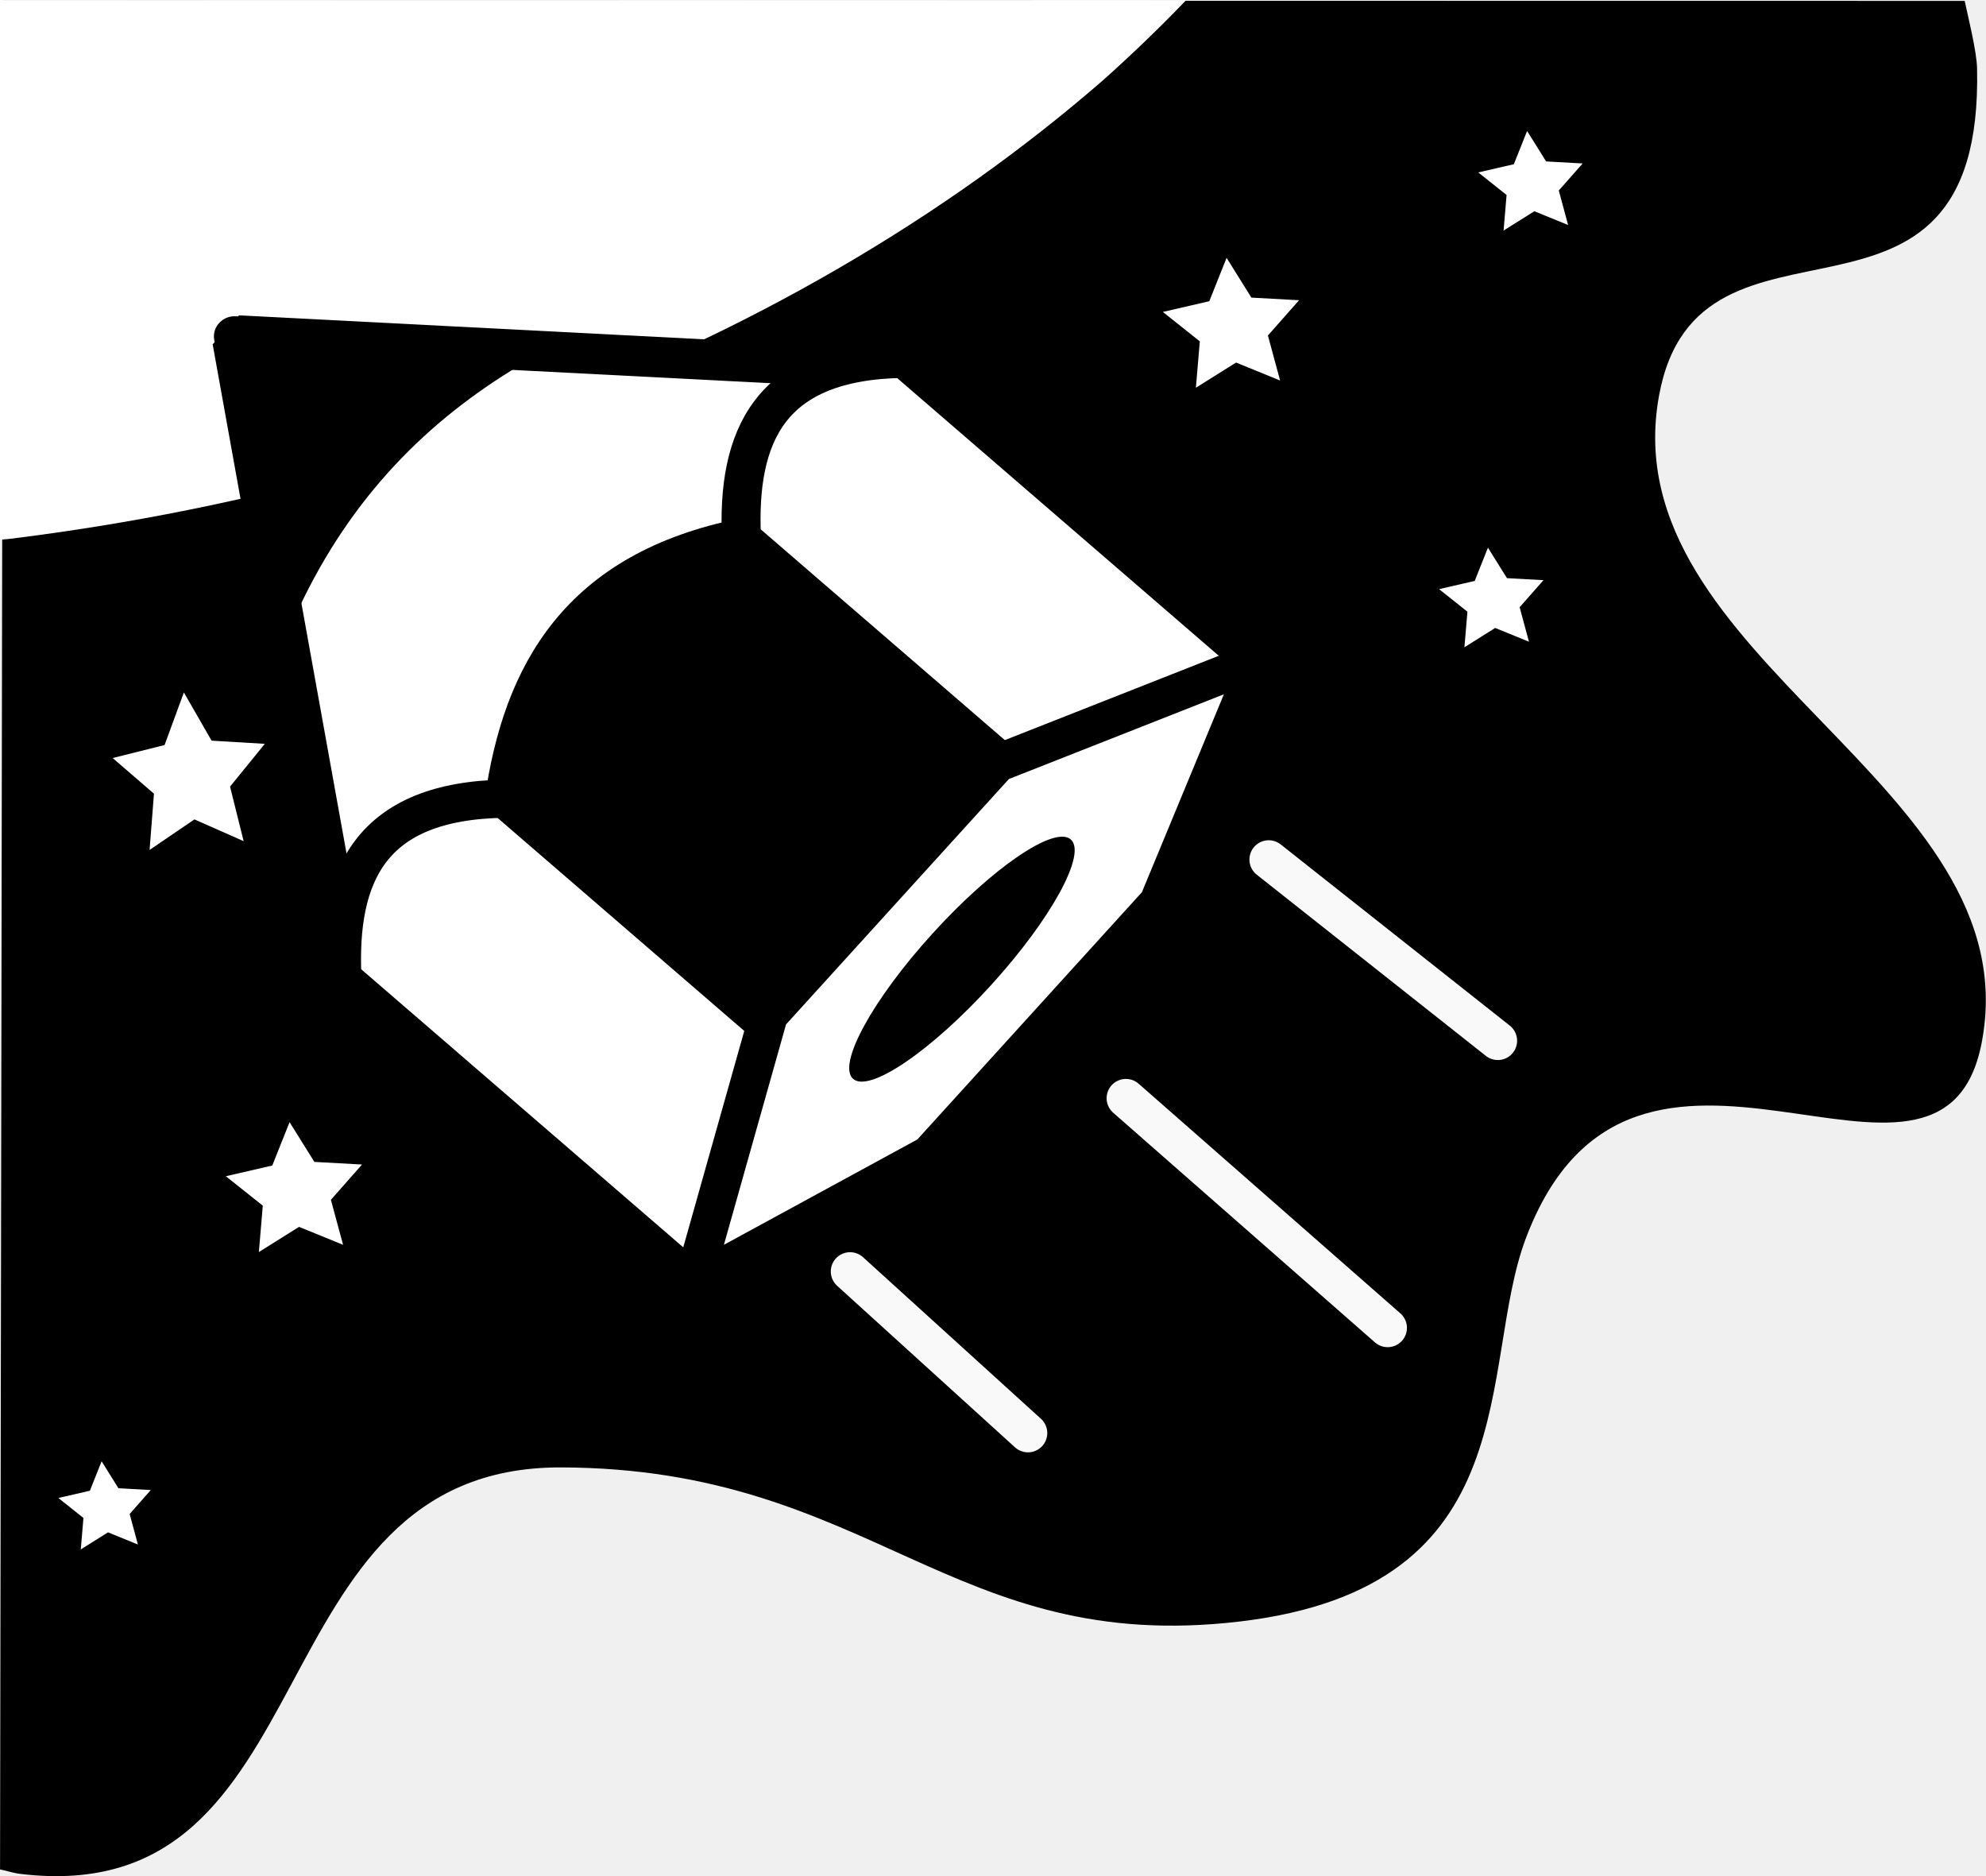
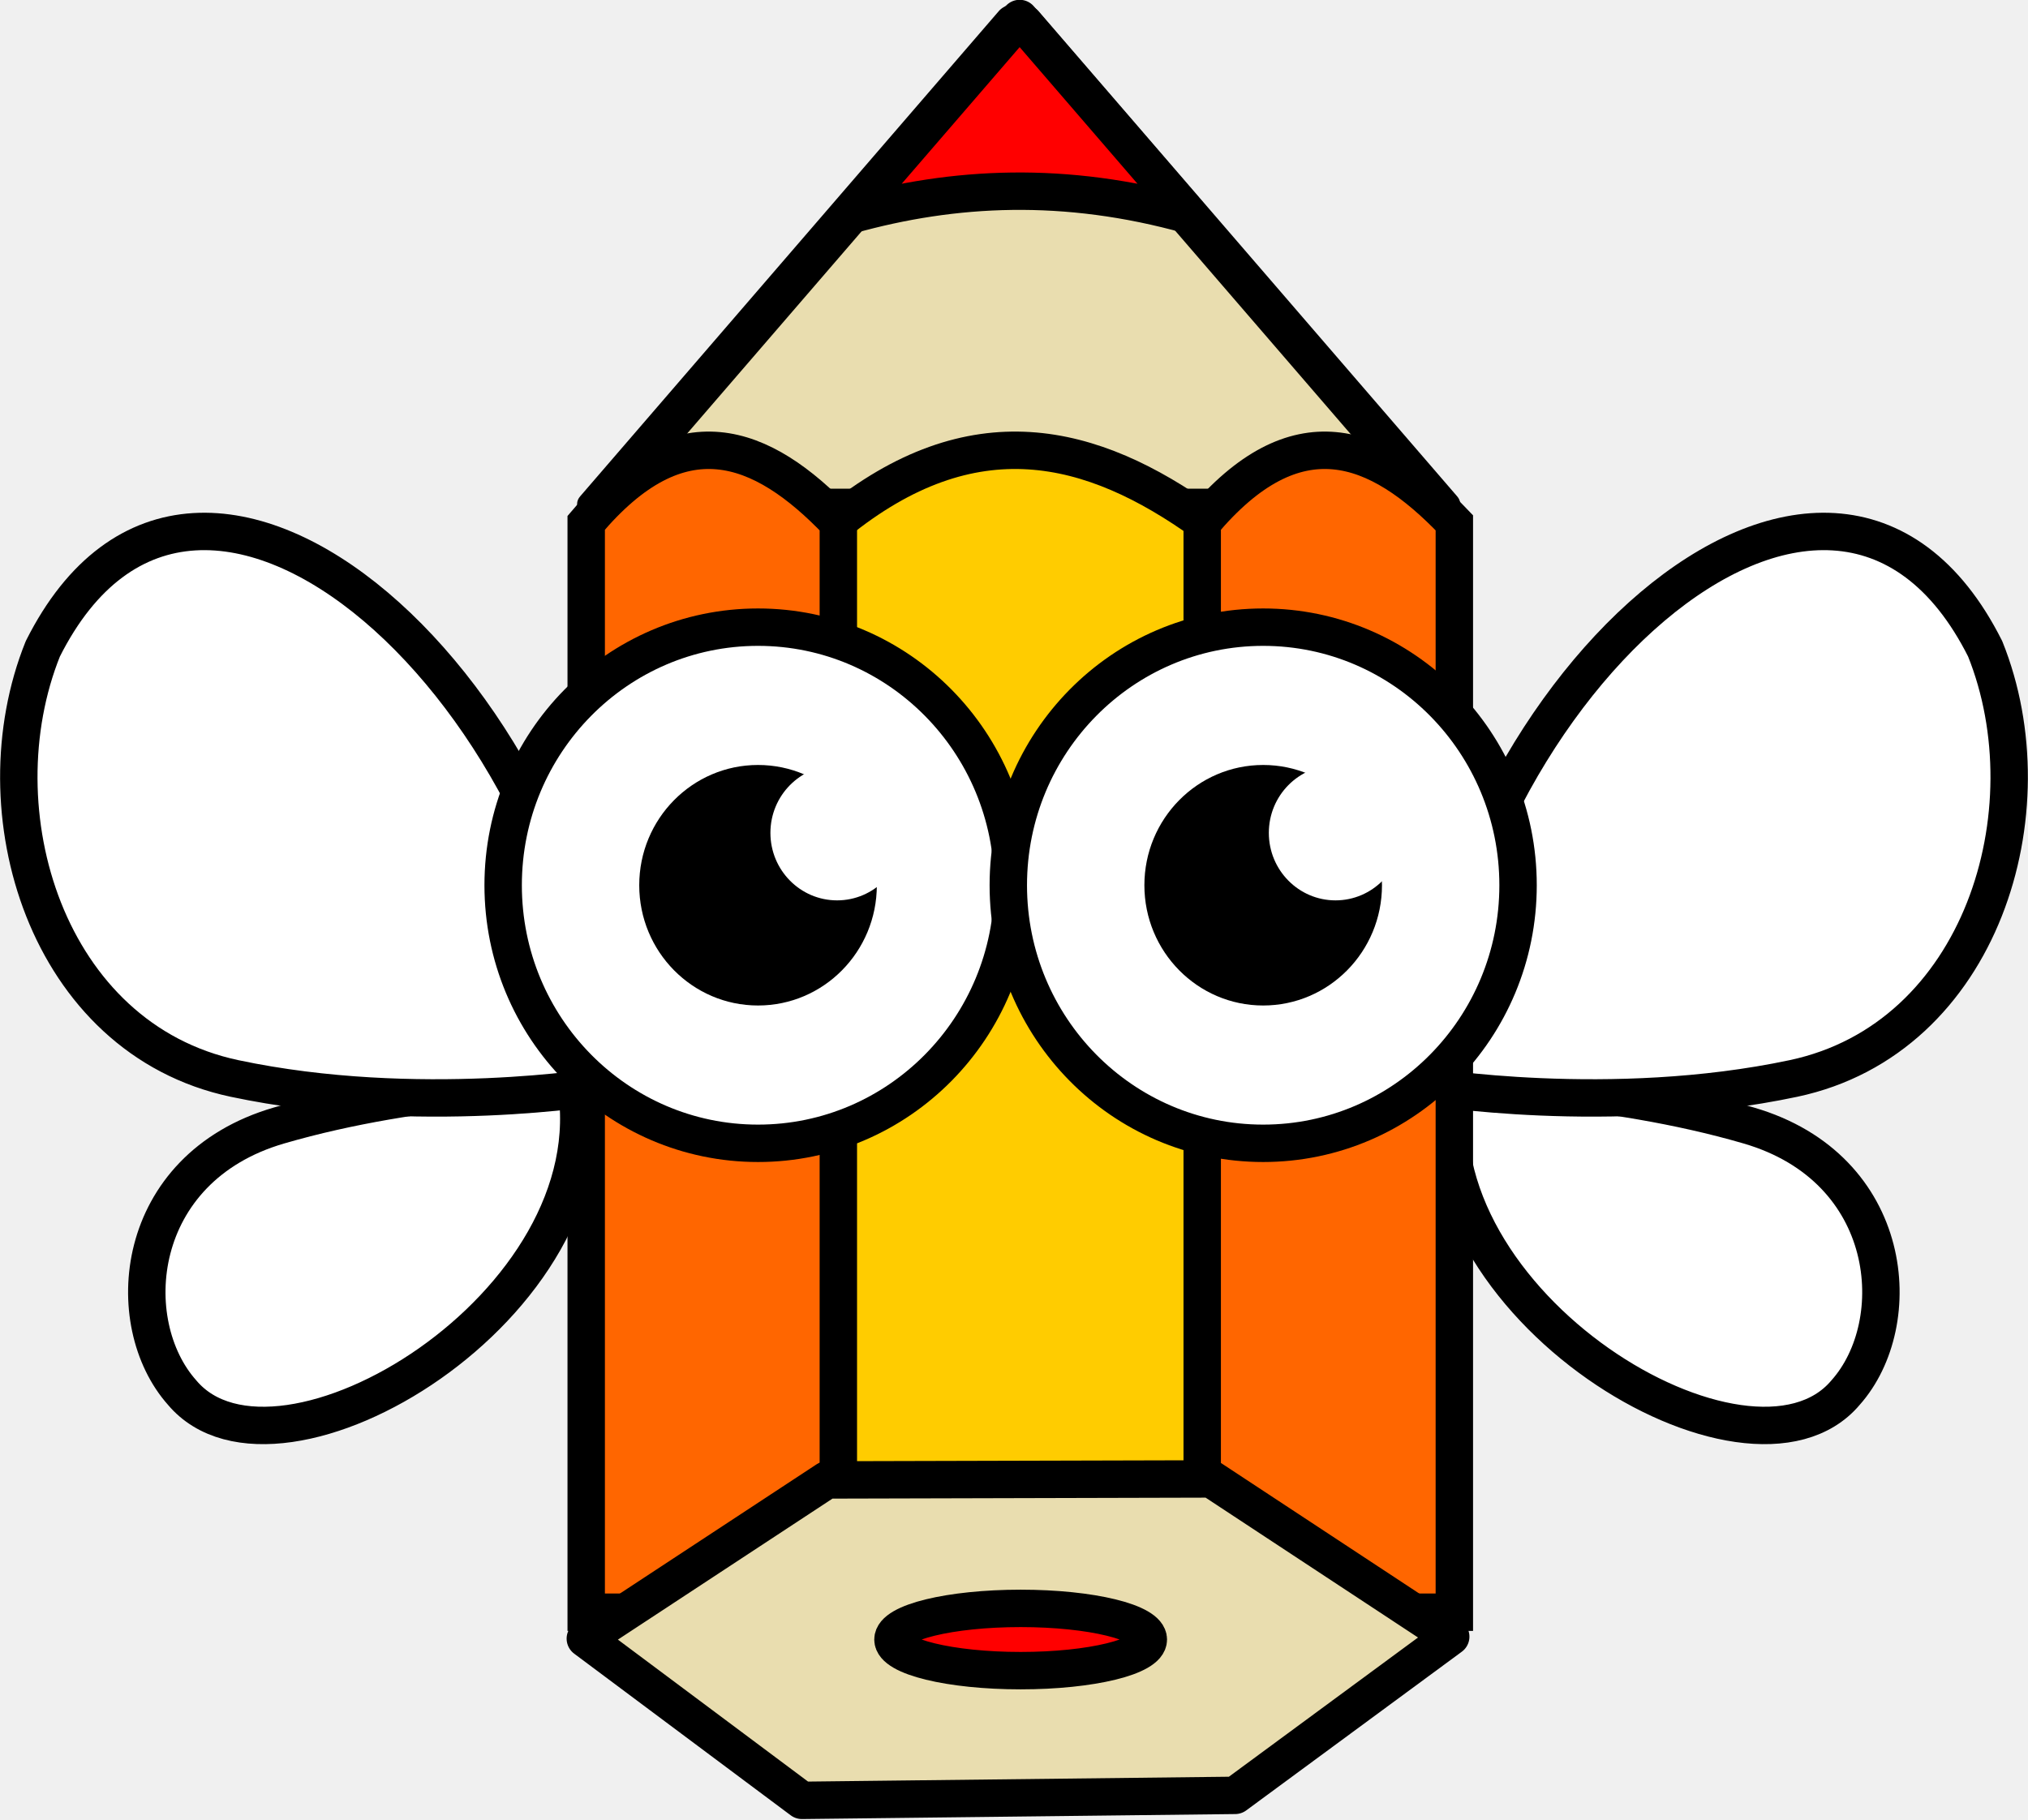
- <svg xmlns="http://www.w3.org/2000/svg" height="27.44mm" width="29.06mm" version="1.1" viewBox="0 0 102.96 97.225">
-   <g transform="translate(-65.34 -413.3)">
-     <circle style="color-rendering:auto;color:#000000;isolation:auto;mix-blend-mode:normal;shape-rendering:auto;solid-color:#000000;image-rendering:auto" cx="600.6" cy="892.4" r="0" fill="#fff" />
-     <g>
-       <path style="color-rendering:auto;color:#000000;isolation:auto;mix-blend-mode:normal;shape-rendering:auto;solid-color:#000000;image-rendering:auto" d="m65.34 510.2c.355.069.677.186 1.049.231 16.2 1.947 11.92-21.12 28.04-21.07 16.13.05 20.21 9.762 35.2 7.986 15.05-1.783 12.31-13.23 14.82-19.87 5.602-14.81 21.55.646 23.63-10.13 2.59-13.46-19.22-19.84-16.73-33.53 2.034-11.17 16.84-1.163 16.49-16.98-.019-.875-.462-2.649-.642-3.491l-101.7-.013z" />
-       <g transform="translate(-.2008 -.4232)">
-         <path style="color-rendering:auto;color:#000000;isolation:auto;mix-blend-mode:normal;shape-rendering:auto;solid-color:#000000;image-rendering:auto" d="m65.54 441.7c.165-.015.331-.03.496-.045 3.123-.386 6.218-.887 9.273-1.502 3.056-.615 6.069-1.342 9.027-2.18 2.957-.838 5.856-1.784 8.686-2.836s5.586-2.208 8.26-3.463 5.261-2.608 7.752-4.055c2.49-1.447 4.881-2.984 7.164-4.607s4.455-3.33 6.508-5.113c1.507-1.344 2.947-2.729 4.314-4.152l-61.48-.016-.002 1.872v26.1z" fill="#fff" />
-         <path style="color-rendering:auto;color:#000000;isolation:auto;mix-blend-mode:normal;shape-rendering:auto;solid-color:#000000;image-rendering:auto" transform="matrix(-.7017 0 0 .742 -101.5 337.5)" fill="#fff" d="m-249.1 162.1-3.314-2.133-3.636 1.52 1.005-3.81-2.57-2.988 3.934-.222 2.047-3.367 1.427 3.673 3.835.907-3.052 2.492z" />
-         <g transform="matrix(.9884 -.1522 .1522 .9884 -67.44 21.11)">
-           <path stroke-linejoin="bevel" stroke="#000" stroke-linecap="round" stroke-width="3.111" fill="#fff" style="color-rendering:auto;color:#000000;isolation:auto;mix-blend-mode:normal;shape-rendering:auto;solid-color:#000000;image-rendering:auto" transform="matrix(-.5856 .4742 .3558 .4175 13.22 208.6)" d="m148.7 437.5h-28.82-28.82l14.41-24.96 14.41-24.96 14.41 24.96z" />
-           <path stroke-linejoin="round" style="color-rendering:auto;color:#000000;isolation:auto;mix-blend-mode:normal;shape-rendering:auto;solid-color:#000000;image-rendering:auto" d="m-142 618.3c4.912-1.561 10.18-1.87 16.05 0l-8.026-10.59z" transform="matrix(-.852 .6898 .6795 .7972 -446.1 35.23)" stroke="#000" stroke-linecap="round" stroke-width="1.867" />
-           <path style="color-rendering:auto;color:#000000;isolation:auto;mix-blend-mode:normal;shape-rendering:auto;solid-color:#000000;image-rendering:auto" d="m-142.5 633.1c6.231-4.92 11.66-3.586 16.8 0v22.63h-16.8z" transform="matrix(-.852 .6898 .6795 .7972 -446.1 35.23)" stroke="#000" stroke-width="1.867" />
-           <path style="color-rendering:auto;color:#000000;isolation:auto;mix-blend-mode:normal;shape-rendering:auto;solid-color:#000000;image-rendering:auto" d="m-153.9 633.1c4.266-4.92 7.983-3.586 11.5 0v22.63h-11.5z" transform="matrix(-.852 .6898 .6795 .7972 -446.1 35.23)" stroke="#000" stroke-width="1.867" fill="#fff" />
-           <path style="color-rendering:auto;color:#000000;isolation:auto;mix-blend-mode:normal;shape-rendering:auto;solid-color:#000000;image-rendering:auto" d="m-125.8 633.1c4.266-4.92 7.983-3.586 11.5 0v22.63h-11.5z" transform="matrix(-.852 .6898 .6795 .7972 -446.1 35.23)" stroke="#000" stroke-width="1.867" fill="#fff" />
-           <g transform="matrix(-.852 .6898 .6795 .7972 -461.1 17.69)">
-             <path stroke-linejoin="bevel" style="color-rendering:auto;color:#000000;isolation:auto;mix-blend-mode:normal;shape-rendering:auto;solid-color:#000000;image-rendering:auto" d="m-126.2 682.5h-16.13l-11.74-4.373 11.74-6.135 16.13 0 11.9 6.135z" stroke="#000" stroke-linecap="round" stroke-width="1.867" fill="#fff" />
-             <ellipse style="color-rendering:auto;color:#000000;isolation:auto;mix-blend-mode:normal;shape-rendering:auto;solid-color:#000000;image-rendering:auto" rx="7.65" ry="1.931" cy="677.2" cx="-134.2" />
-           </g>
-           <path d="m120.7 473.4 11.6 13.83" stroke="#f9f9f9" stroke-linecap="round" stroke-width="2" fill="none" />
-           <path d="m129.9 462.3 10.31 11.09" stroke="#f9f9f9" stroke-linecap="round" stroke-width="2" fill="none" />
-           <path d="m105.2 480.1 7.841 9.68" stroke="#f9f9f9" stroke-linecap="round" stroke-width="2" fill="none" />
-         </g>
-         <path style="color-rendering:auto;color:#000000;isolation:auto;mix-blend-mode:normal;shape-rendering:auto;solid-color:#000000;image-rendering:auto" transform="matrix(-.6281 0 0 .6121 -77.5 379.4)" fill="#fff" d="m-249.1 162.1-3.314-2.133-3.636 1.52 1.005-3.81-2.57-2.988 3.934-.222 2.047-3.367 1.427 3.673 3.835.907-3.052 2.492z" />
-         <path style="color-rendering:auto;color:#000000;isolation:auto;mix-blend-mode:normal;shape-rendering:auto;solid-color:#000000;image-rendering:auto" transform="matrix(-.6281 0 0 .6121 -28.92 334.6)" fill="#fff" d="m-249.1 162.1-3.314-2.133-3.636 1.52 1.005-3.81-2.57-2.988 3.934-.222 2.047-3.367 1.427 3.673 3.835.907-3.052 2.492z" />
-         <path style="color-rendering:auto;color:#000000;isolation:auto;mix-blend-mode:normal;shape-rendering:auto;solid-color:#000000;image-rendering:auto" transform="matrix(-.4815 0 0 .4693 21.52 371.2)" fill="#fff" d="m-249.1 162.1-3.314-2.133-3.636 1.52 1.005-3.81-2.57-2.988 3.934-.222 2.047-3.367 1.427 3.673 3.835.907-3.052 2.492z" />
-         <path style="color-rendering:auto;color:#000000;isolation:auto;mix-blend-mode:normal;shape-rendering:auto;solid-color:#000000;image-rendering:auto" transform="matrix(-.4262 0 0 .4154 -36.44 426.7)" fill="#fff" d="m-249.1 162.1-3.314-2.133-3.636 1.52 1.005-3.81-2.57-2.988 3.934-.222 2.047-3.367 1.427 3.673 3.835.907-3.052 2.492z" />
-         <path style="color-rendering:auto;color:#000000;isolation:auto;mix-blend-mode:normal;shape-rendering:auto;solid-color:#000000;image-rendering:auto" transform="matrix(-.4815 0 0 .4693 23.55 349.6)" fill="#fff" d="m-249.1 162.1-3.314-2.133-3.636 1.52 1.005-3.81-2.57-2.988 3.934-.222 2.047-3.367 1.427 3.673 3.835.907-3.052 2.492z" />
-       </g>
-     </g>
+ <svg xmlns="http://www.w3.org/2000/svg" height="145.9" width="162.6" version="1.1" viewBox="0 0 162.634 145.923">
+   <g>
+     <path stroke-linejoin="round" style="color-rendering:auto;color:#000000;isolation:auto;mix-blend-mode:normal;shape-rendering:auto;solid-color:#000000;image-rendering:auto" d="m148 111.7c4.976-5.58 4.014-18-7.768-21.43-11.43-3.331-23.78-3.472-23.78-3.472-3.168 17.84 23.85 34.04 31.55 24.9z" stroke="#000" stroke-linecap="round" stroke-width="3" fill="#fff" />
+     <path stroke-linejoin="round" style="color-rendering:auto;color:#000000;isolation:auto;mix-blend-mode:normal;shape-rendering:auto;solid-color:#000000;image-rendering:auto" d="m159.2 52.04c5.223 12.99-.272 31.26-15.38 34.46-14.65 3.104-29.52.619-29.52.619 1.245-30.82 32.35-60.06 44.9-35.08z" stroke="#000" stroke-linecap="round" stroke-width="3" fill="#fff" />
+     <path stroke-linejoin="round" style="color-rendering:auto;color:#000000;isolation:auto;mix-blend-mode:normal;shape-rendering:auto;solid-color:#000000;image-rendering:auto" d="m14.61 111.7c-4.976-5.58-4.014-18 7.768-21.43 11.43-3.331 23.78-3.472 23.78-3.472 3.168 17.84-23.85 34.04-31.55 24.9z" stroke="#000" stroke-linecap="round" stroke-width="3" fill="#fff" />
+     <path stroke-linejoin="round" style="color-rendering:auto;color:#000000;isolation:auto;mix-blend-mode:normal;shape-rendering:auto;solid-color:#000000;image-rendering:auto" d="m3.433 52.04c-5.223 12.99.272 31.26 15.38 34.46 14.65 3.104 29.52.619 29.52.619-1.245-30.82-32.35-60.06-44.9-35.08z" stroke="#000" stroke-linecap="round" stroke-width="3" fill="#fff" />
+     <path stroke-linejoin="round" stroke="#000" stroke-linecap="round" stroke-width="3.148" fill="#e9ddaf" style="color-rendering:auto;color:#000000;isolation:auto;mix-blend-mode:normal;shape-rendering:auto;solid-color:#000000;image-rendering:auto" transform="matrix(1.165 0 0 .7797 -57.97 -300.7)" d="m148.7 437.5h-28.82-28.82l14.41-24.96 14.41-24.96 14.41 24.96z" />
+     <path stroke-linejoin="round" style="color-rendering:auto;color:#000000;isolation:auto;mix-blend-mode:normal;shape-rendering:auto;solid-color:#000000;image-rendering:auto" d="m68.16 17.25c8.326-2.324 17.25-2.784 27.21 0l-13.6-15.77z" stroke="#000" stroke-linecap="round" stroke-width="3" fill="#f00" />
+     <path style="color-rendering:auto;color:#000000;isolation:auto;mix-blend-mode:normal;shape-rendering:auto;solid-color:#000000;image-rendering:auto" d="m67.05 41.93c10.95-8.918 20.5-6.5 29.54 0v87.38h-29.54z" stroke="#000" stroke-width="3" fill="#fc0" />
+     <path style="color-rendering:auto;color:#000000;isolation:auto;mix-blend-mode:normal;shape-rendering:auto;solid-color:#000000;image-rendering:auto" d="m47.01 41.93c7.498-8.918 14.03-6.5 20.22 0v87.38h-20.22z" stroke="#000" stroke-width="3" fill="#f60" />
+     <path style="color-rendering:auto;color:#000000;isolation:auto;mix-blend-mode:normal;shape-rendering:auto;solid-color:#000000;image-rendering:auto" d="m96.41 41.93c7.498-8.918 14.03-6.5 20.22 0v87.38h-20.22z" stroke="#000" stroke-width="3" fill="#f60" />
+     <ellipse style="color-rendering:auto;color:#000000;isolation:auto;mix-blend-mode:normal;shape-rendering:auto;solid-color:#000000;image-rendering:auto" rx="20.44" ry="20.7" stroke="#000" cy="71" cx="60.79" stroke-width="3" fill="#fff" />
+     <ellipse style="color-rendering:auto;color:#000000;isolation:auto;mix-blend-mode:normal;shape-rendering:auto;solid-color:#000000;image-rendering:auto" rx="9.527" ry="9.646" cy="71" cx="60.79" />
+     <ellipse style="color-rendering:auto;color:#000000;isolation:auto;mix-blend-mode:normal;shape-rendering:auto;solid-color:#000000;image-rendering:auto" rx="20.44" ry="20.7" stroke="#000" cy="71" cx="101.3" stroke-width="3" fill="#fff" />
+     <ellipse style="color-rendering:auto;color:#000000;isolation:auto;mix-blend-mode:normal;shape-rendering:auto;solid-color:#000000;image-rendering:auto" rx="9.527" ry="9.646" cy="71" cx="101.3" />
+     <ellipse style="color-rendering:auto;color:#000000;isolation:auto;mix-blend-mode:normal;shape-rendering:auto;solid-color:#000000;image-rendering:auto" rx="5.347" ry="5.414" cy="66.8" cx="67.13" fill="#fff" />
+     <ellipse style="color-rendering:auto;color:#000000;isolation:auto;mix-blend-mode:normal;shape-rendering:auto;solid-color:#000000;image-rendering:auto" rx="5.347" ry="5.414" cy="66.8" cx="107.1" fill="#fff" />
+     <path stroke-linejoin="round" style="color-rendering:auto;color:#000000;isolation:auto;mix-blend-mode:normal;shape-rendering:auto;solid-color:#000000;image-rendering:auto" d="m64.31 144.4-17.37-12.97 19.37-12.73 30.82-.08 19.21 12.65-17.29 12.73z" stroke="#000" stroke-linecap="round" stroke-width="3" fill="#e9ddaf" />
+     <ellipse stroke-linejoin="round" style="color-rendering:auto;color:#000000;isolation:auto;mix-blend-mode:normal;shape-rendering:auto;solid-color:#000000;image-rendering:auto" stroke-linecap="round" rx="10.24" ry="2.497" stroke="#000" cy="131.5" cx="81.85" stroke-width="3" fill="#f00" />
  </g>
</svg>
